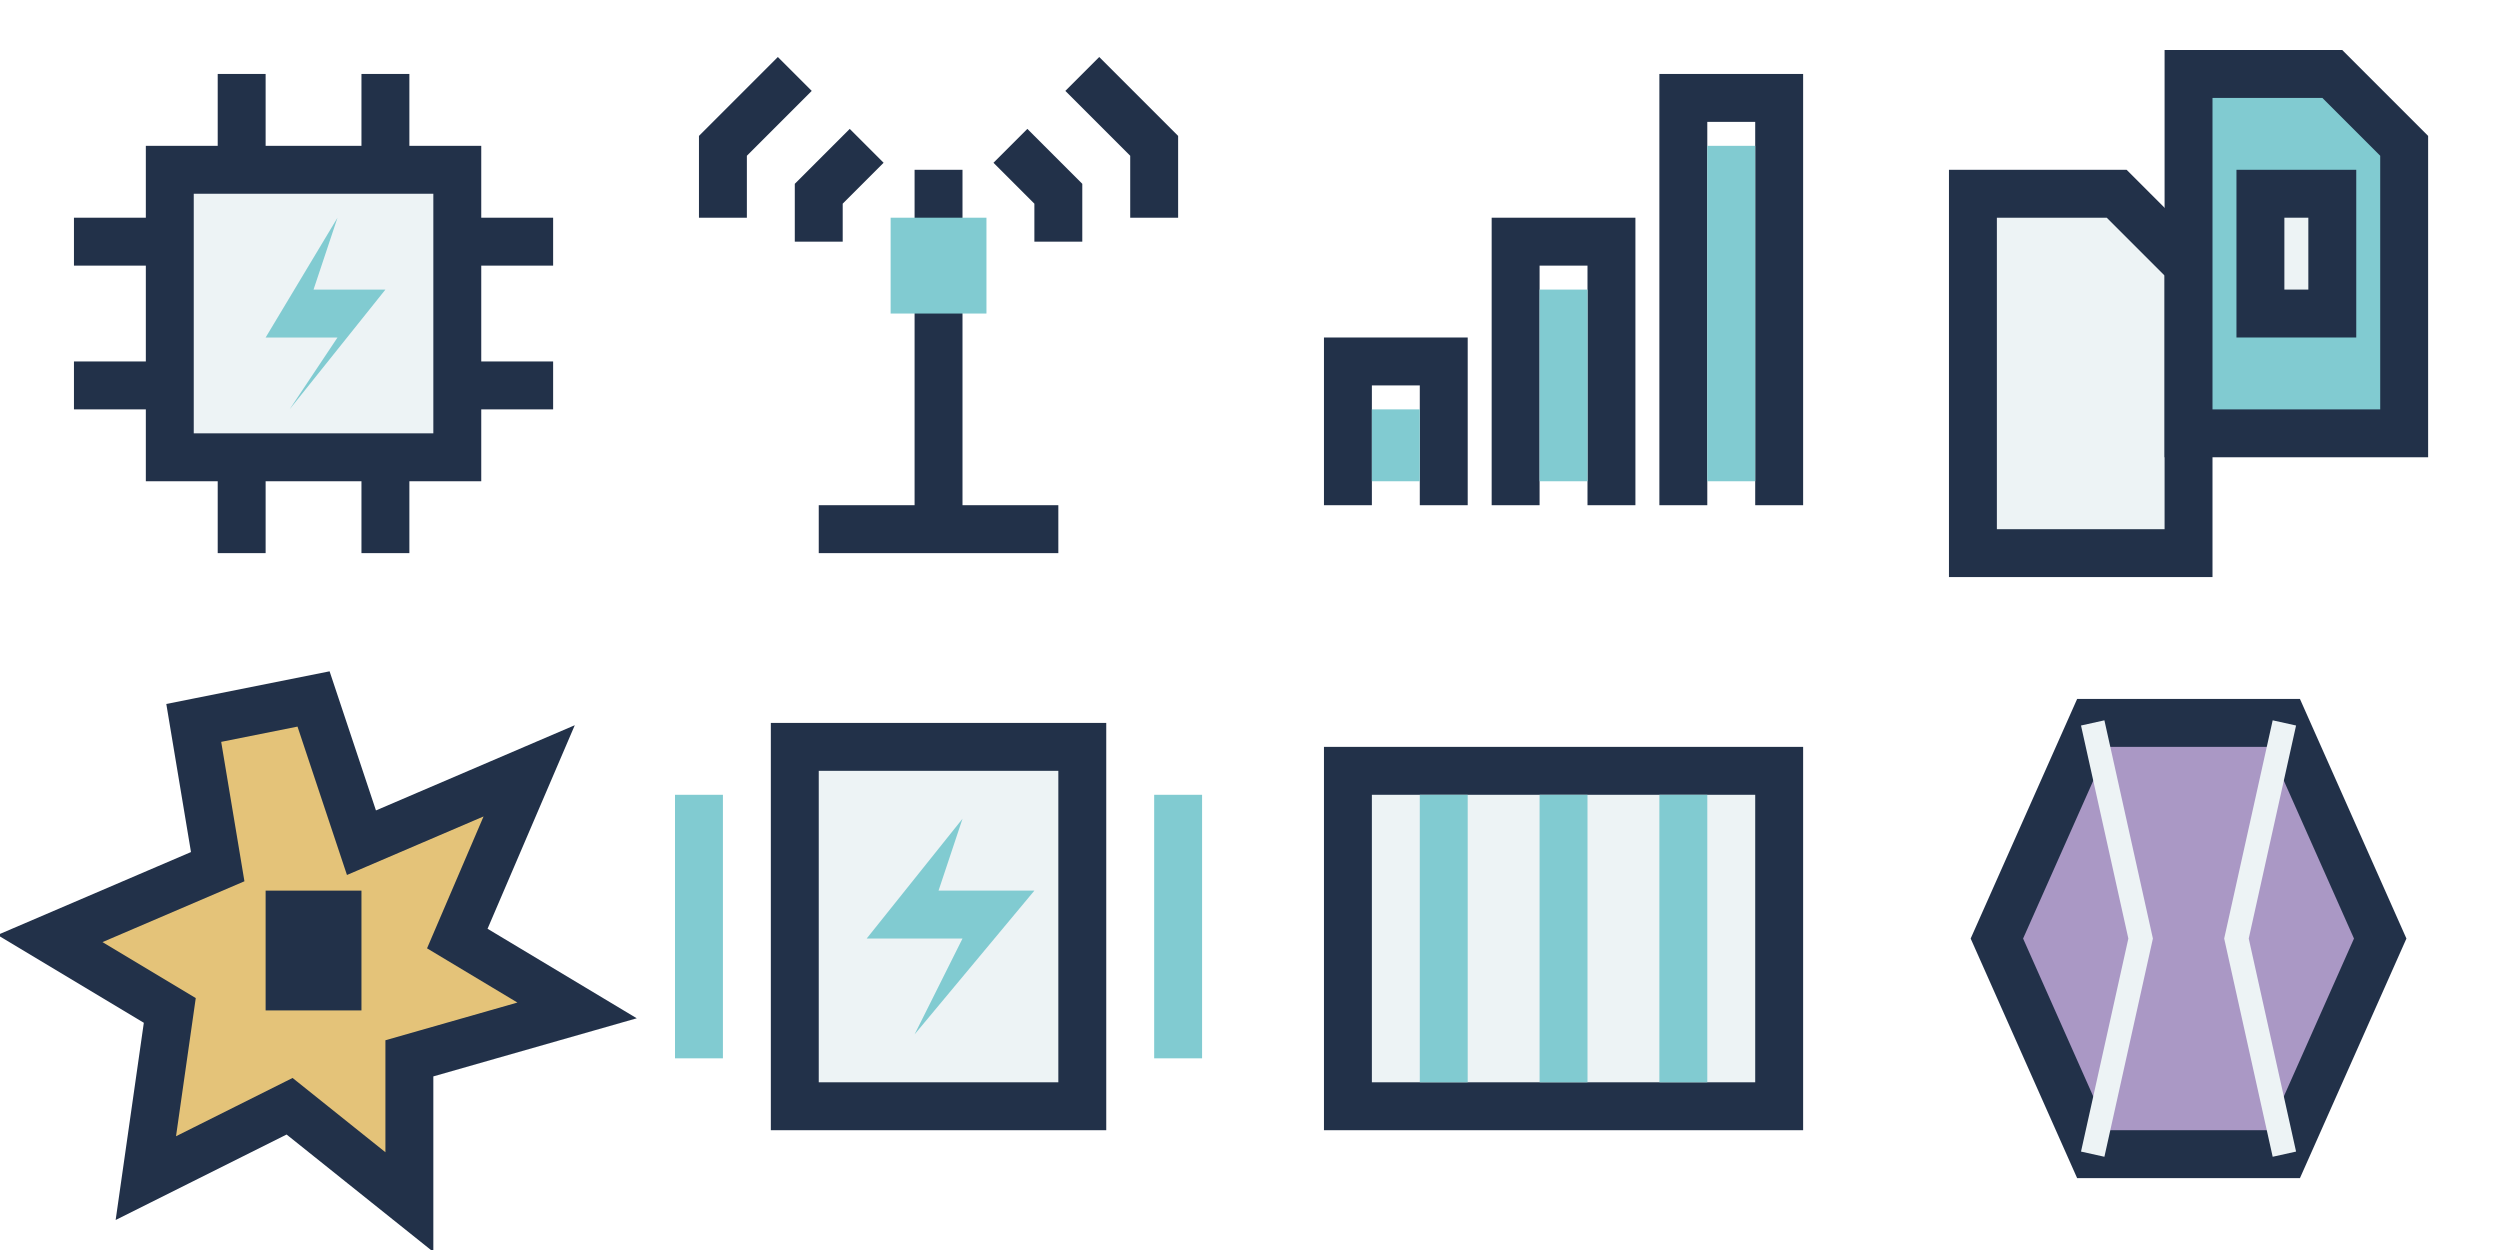
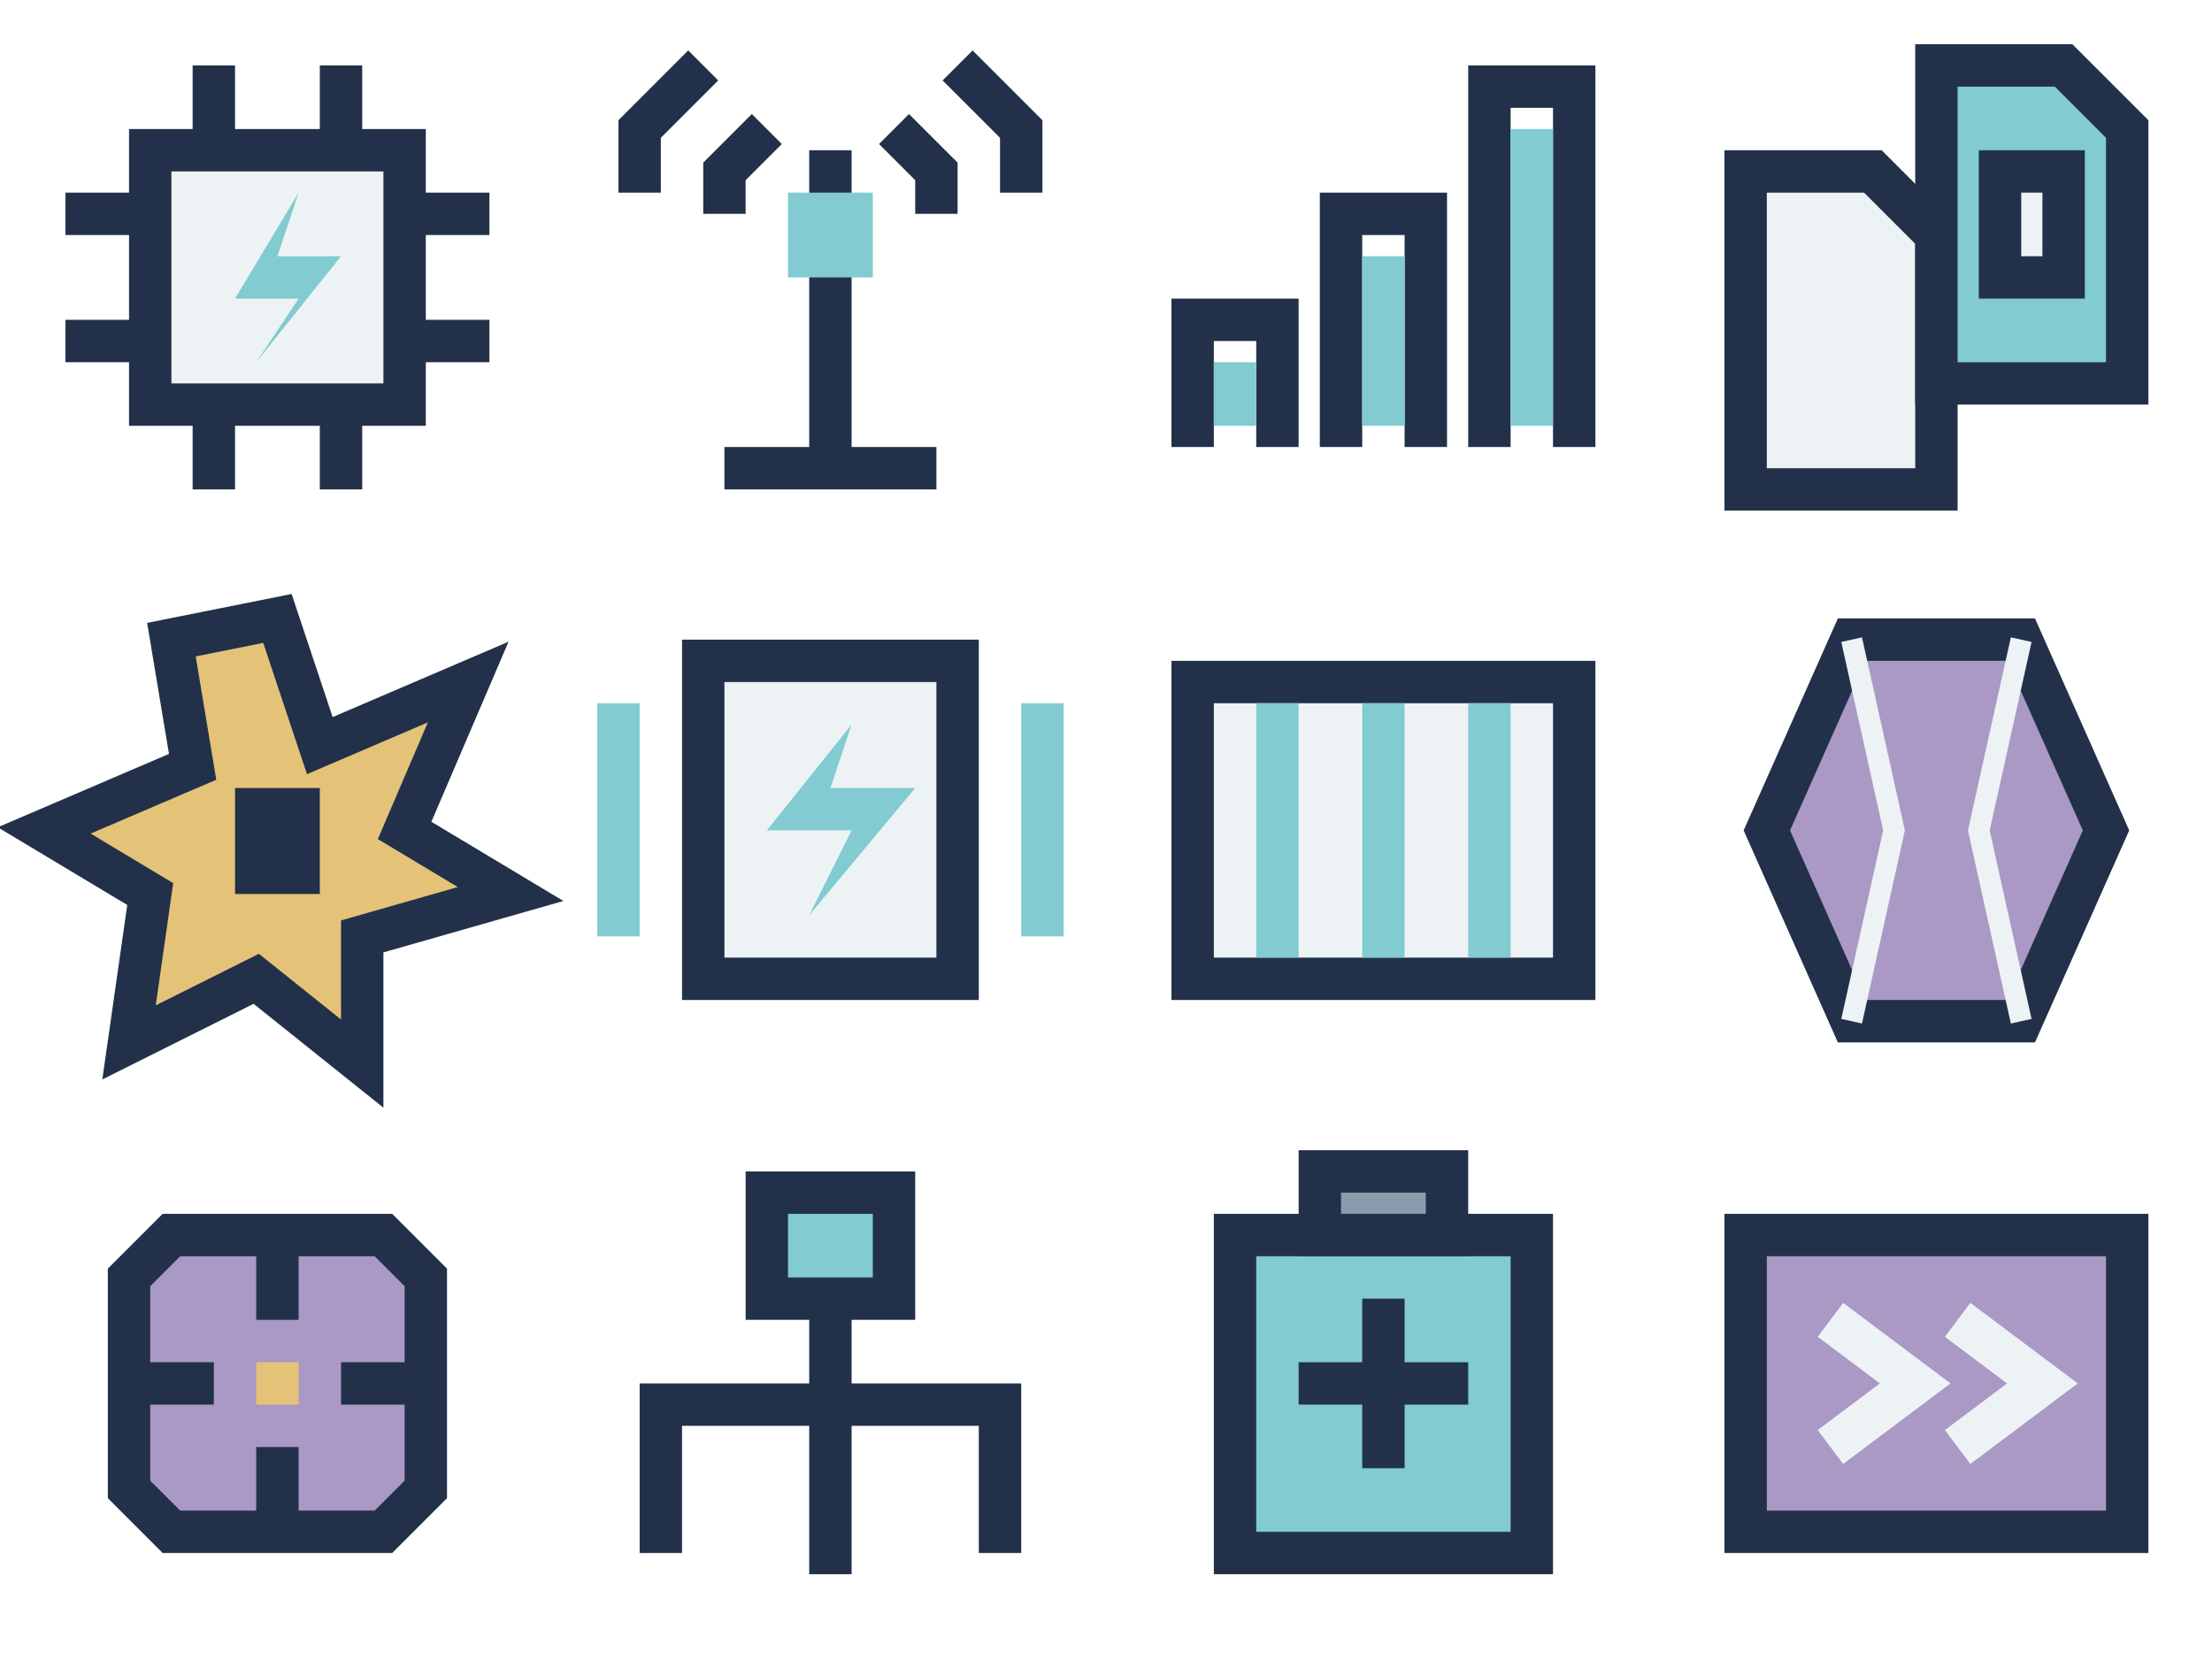
- <svg xmlns="http://www.w3.org/2000/svg" width="512" height="256" viewBox="0 0 96 48">
+ <svg xmlns="http://www.w3.org/2000/svg" width="512" height="384" viewBox="0 0 96 72">
  <g id="HEAVY" transform="translate(0 0)">
    <g transform="translate(1 1) scale(.92)">
      <rect x="6" y="6" width="12" height="12" fill="#edf3f5" stroke="#223149" stroke-width="2" />
      <path d="M9 2V6M15 2V6M9 18V22M15 18V22M2 9H6M2 15H6M18 9H22M18 15H22" fill="none" stroke="#223149" stroke-width="2" stroke-linejoin="miter" />
      <path d="M13 8L10 13H13L11 16L15 11H12Z" fill="#81cbd1" stroke="#81cbd1" stroke-width="0" stroke-linejoin="miter" />
    </g>
  </g>
  <g id="AREA" transform="translate(24 0)">
    <g transform="translate(1 1) scale(.92)">
      <path d="M12 6V21M7 21H17M3 8L3 5L6 2M21 8V5L18 2M7 9V7L9 5M17 9V7L15 5" fill="none" stroke="#223149" stroke-width="2" stroke-linejoin="miter" />
      <rect x="10" y="8" width="4" height="4" fill="#81cbd1" />
    </g>
  </g>
  <g id="HASTE" transform="translate(48 0)">
    <g transform="translate(1 1) scale(.92)">
      <path d="M3 20V14H7V20M10 20V9H14V20M17 20V3H21V20" fill="none" stroke="#223149" stroke-width="2" stroke-linejoin="miter" />
      <rect x="4" y="16" width="2" height="3" fill="#81cbd1" />
      <rect x="11" y="11" width="2" height="8" fill="#81cbd1" />
      <rect x="18" y="5" width="2" height="14" fill="#81cbd1" />
    </g>
  </g>
  <g id="TWIN" transform="translate(72 0)">
    <g transform="translate(1 1) scale(.92)">
      <path d="M3 7H9L12 10V22H3Z" fill="#edf3f5" stroke="#223149" stroke-width="2" stroke-linejoin="miter" />
      <path d="M12 2H18L21 5V17H12Z" fill="#81cbd1" stroke="#223149" stroke-width="2" stroke-linejoin="miter" />
      <rect x="15" y="7" width="3" height="5" fill="#edf3f5" stroke="#223149" stroke-width="2" />
    </g>
  </g>
  <g id="CRITS" transform="translate(0 24)">
    <g transform="translate(1 1) scale(.92)">
      <path d="M12 2L14 8L21 5L18 12L23 15L16 17L16 23L11 19L5 22L6 15L1 12L8 9L7 3Z" fill="#e4c379" stroke="#223149" stroke-width="2" stroke-linejoin="miter" />
      <rect x="10" y="10" width="4" height="5" fill="#223149" />
    </g>
  </g>
  <g id="LEECH" transform="translate(24 24)">
    <g transform="translate(1 1) scale(.92)">
      <rect x="6" y="4" width="12" height="15" fill="#edf3f5" stroke="#223149" stroke-width="2" />
      <path d="M2 6V17M22 6V17" fill="none" stroke="#81cbd1" stroke-width="2" stroke-linejoin="miter" />
      <path d="M13 7L9 12H13L11 16L16 10H12Z" fill="#81cbd1" stroke="#81cbd1" stroke-width="0" stroke-linejoin="miter" />
    </g>
  </g>
  <g id="COOL" transform="translate(48 24)">
    <g transform="translate(1 1) scale(.92)">
      <rect x="3" y="5" width="18" height="14" fill="#edf3f5" stroke="#223149" stroke-width="2" />
      <path d="M7 6V18M12 6V18M17 6V18" fill="none" stroke="#81cbd1" stroke-width="2" stroke-linejoin="miter" />
    </g>
  </g>
  <g id="CRYSTAL" transform="translate(72 24)">
    <g transform="translate(1 1) scale(.92)">
      <path d="M8 3H16L20 12L16 21H8L4 12Z" fill="#aa98c5" stroke="#223149" stroke-width="2" stroke-linejoin="miter" />
      <path d="M8 3L10 12L8 21M16 3L14 12L16 21" fill="none" stroke="#edf3f5" stroke-width="1" stroke-linejoin="miter" />
    </g>
  </g>
+   <g id="FOCUS" transform="translate(0 48)">
+     <g transform="translate(1 1) scale(.92)">
+       <path d="M7 5H17L19 7V17L17 19H7L5 17V7Z" fill="#aa98c5" stroke="#223149" stroke-width="2" stroke-linejoin="miter" />
+       <path d="M12 5V9M5 12H9M15 12H19M12 15V19" fill="none" stroke="#223149" stroke-width="2" stroke-linejoin="miter" />
+       <rect x="11" y="11" width="2" height="2" fill="#e4c379" />
+     </g>
+   </g>
+   <g id="FORK" transform="translate(24 48)">
+     <g transform="translate(1 1) scale(.92)">
+       <rect x="9" y="3" width="6" height="5" fill="#81cbd1" stroke="#223149" stroke-width="2" />
+       <path d="M12 8V13M4 20V13H20V20M12 13V21" fill="none" stroke="#223149" stroke-width="2" stroke-linejoin="miter" />
+     </g>
+   </g>
+   <g id="RECOVER" transform="translate(48 48)">
+     <g transform="translate(1 1) scale(.92)">
+       <rect x="5" y="5" width="14" height="15" fill="#81cbd1" stroke="#223149" stroke-width="2" />
+       <rect x="9" y="2" width="6" height="3" fill="#8c9bac" stroke="#223149" stroke-width="2" />
+       <path d="M8 12H16M12 8V16" fill="none" stroke="#223149" stroke-width="2" stroke-linejoin="miter" />
+     </g>
+   </g>
+   <g id="DELAY" transform="translate(72 48)">
+     <g transform="translate(1 1) scale(.92)">
+       <rect x="3" y="5" width="18" height="14" fill="#aa98c5" stroke="#223149" stroke-width="2" />
+       <path d="M7 9L11 12L7 15M13 9L17 12L13 15" fill="none" stroke="#edf3f5" stroke-width="2" stroke-linejoin="miter" />
+     </g>
+   </g>
</svg>
